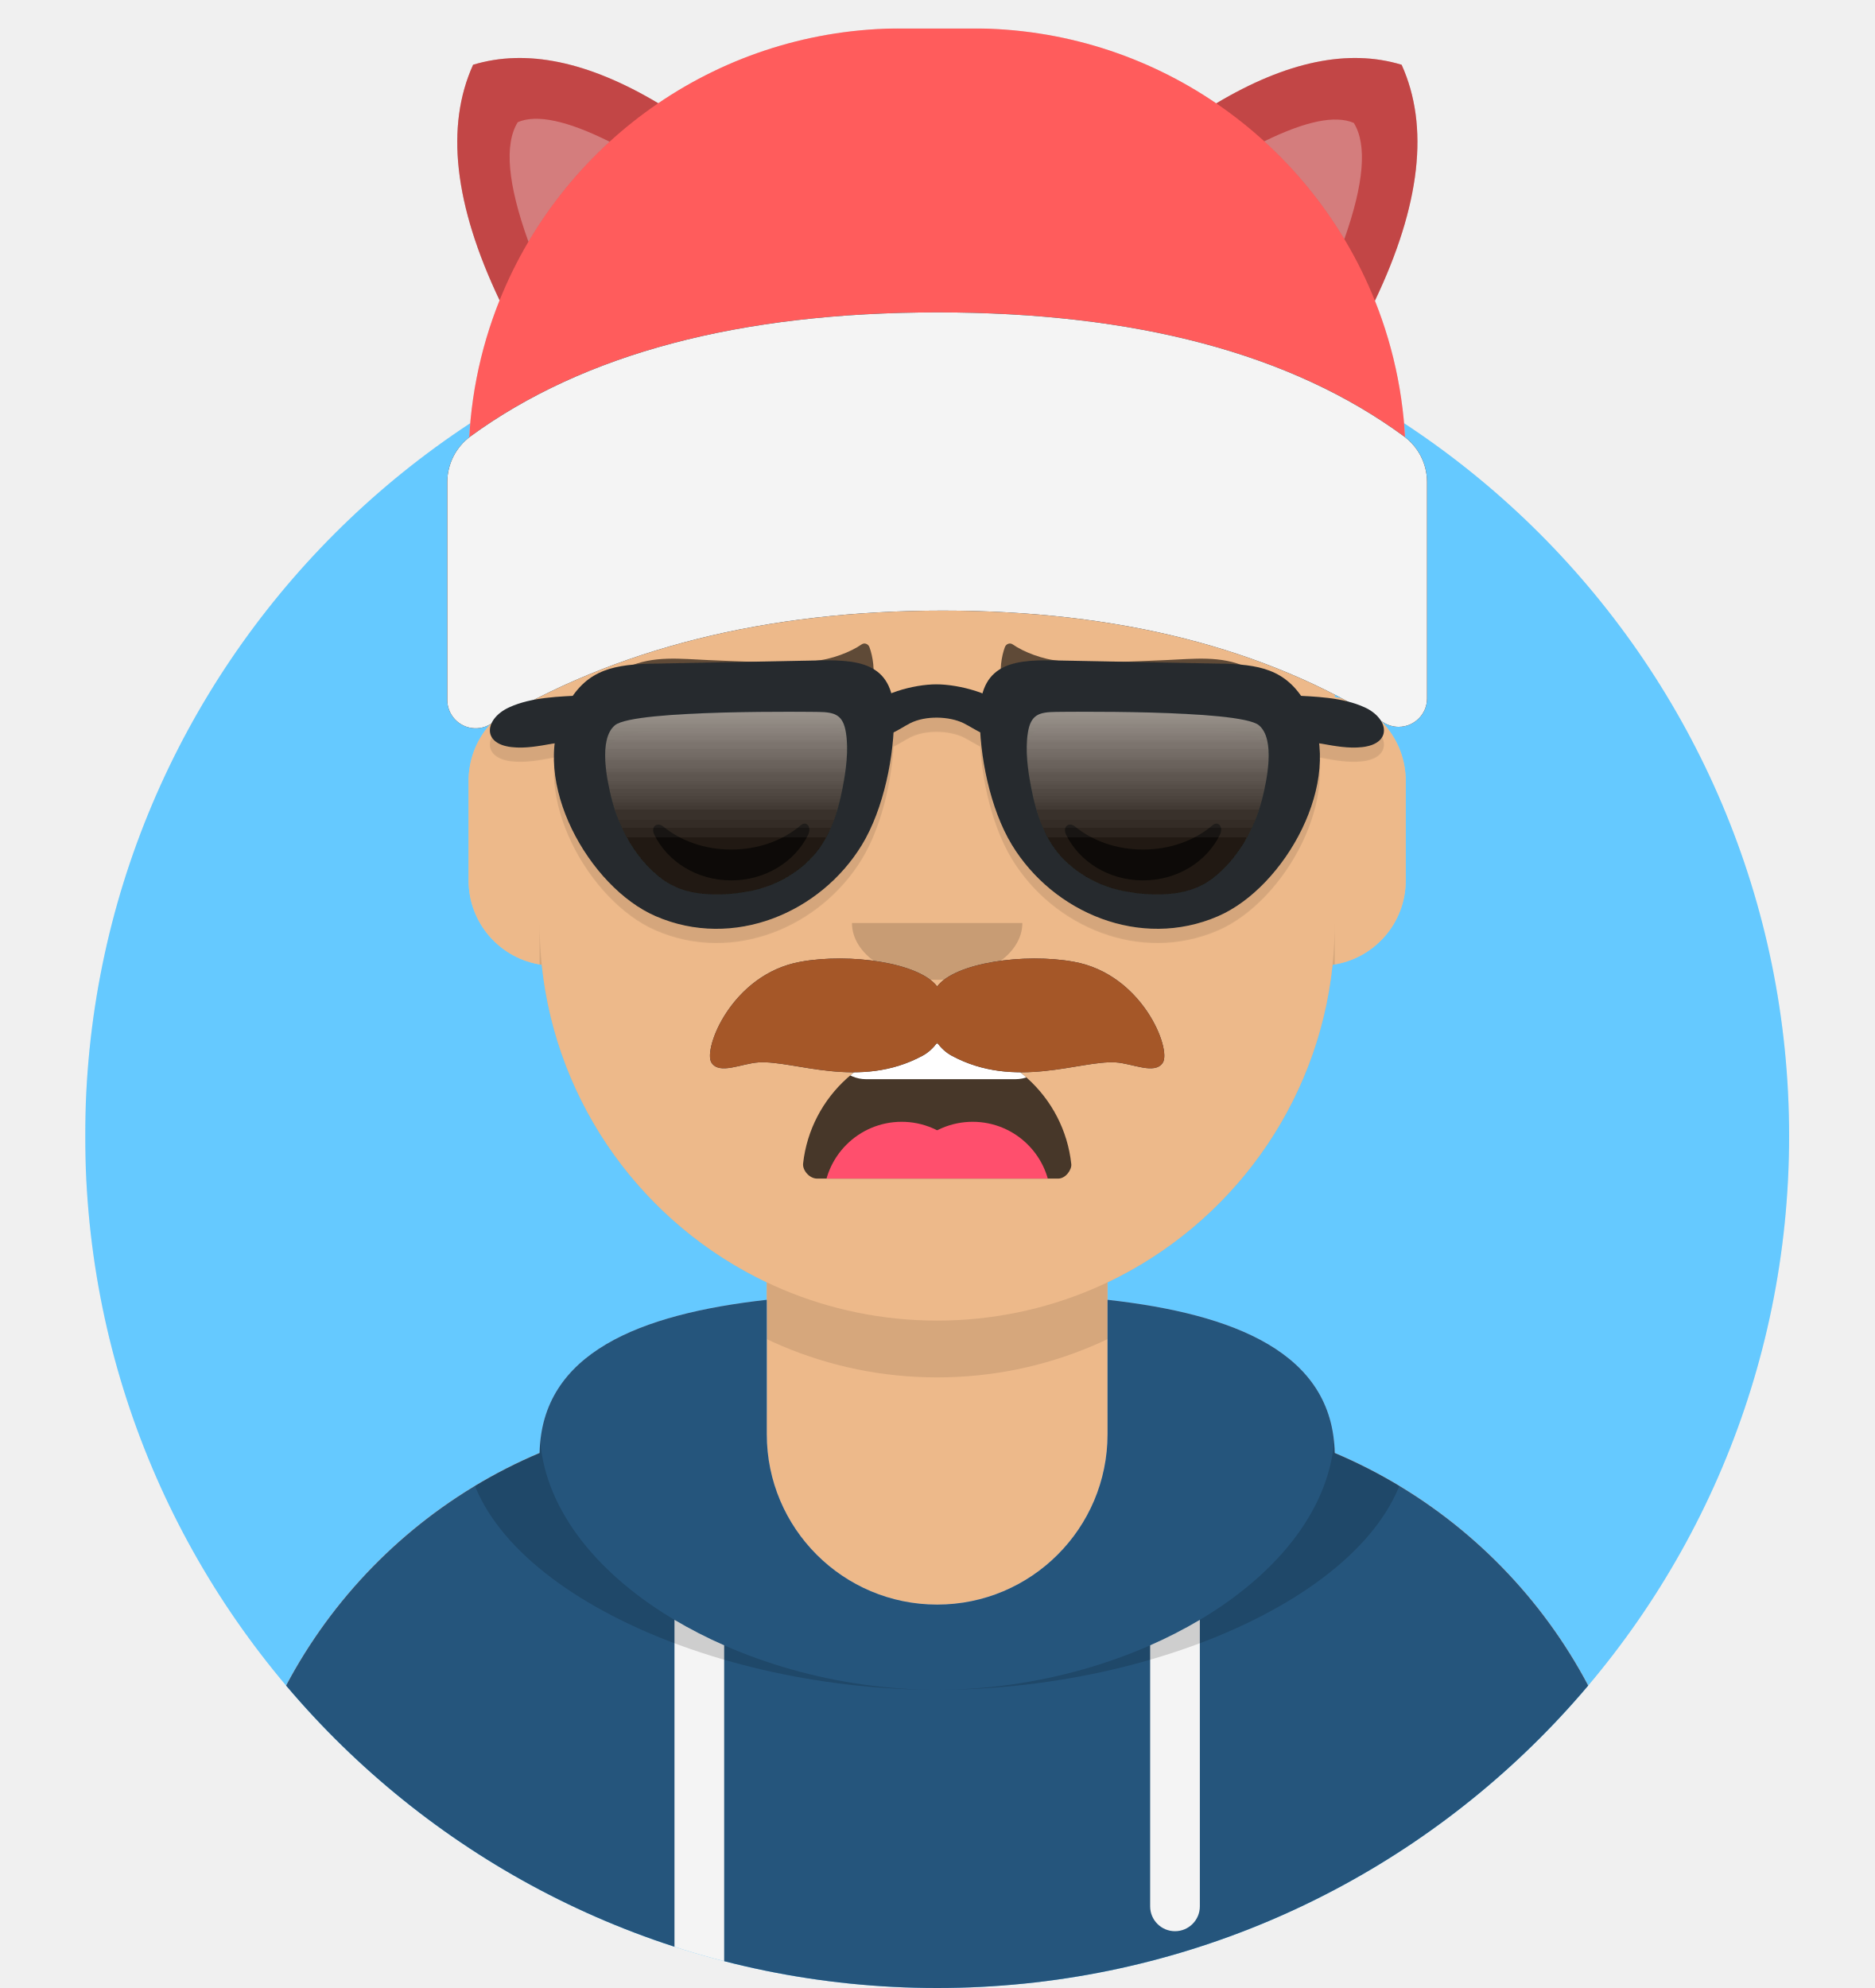
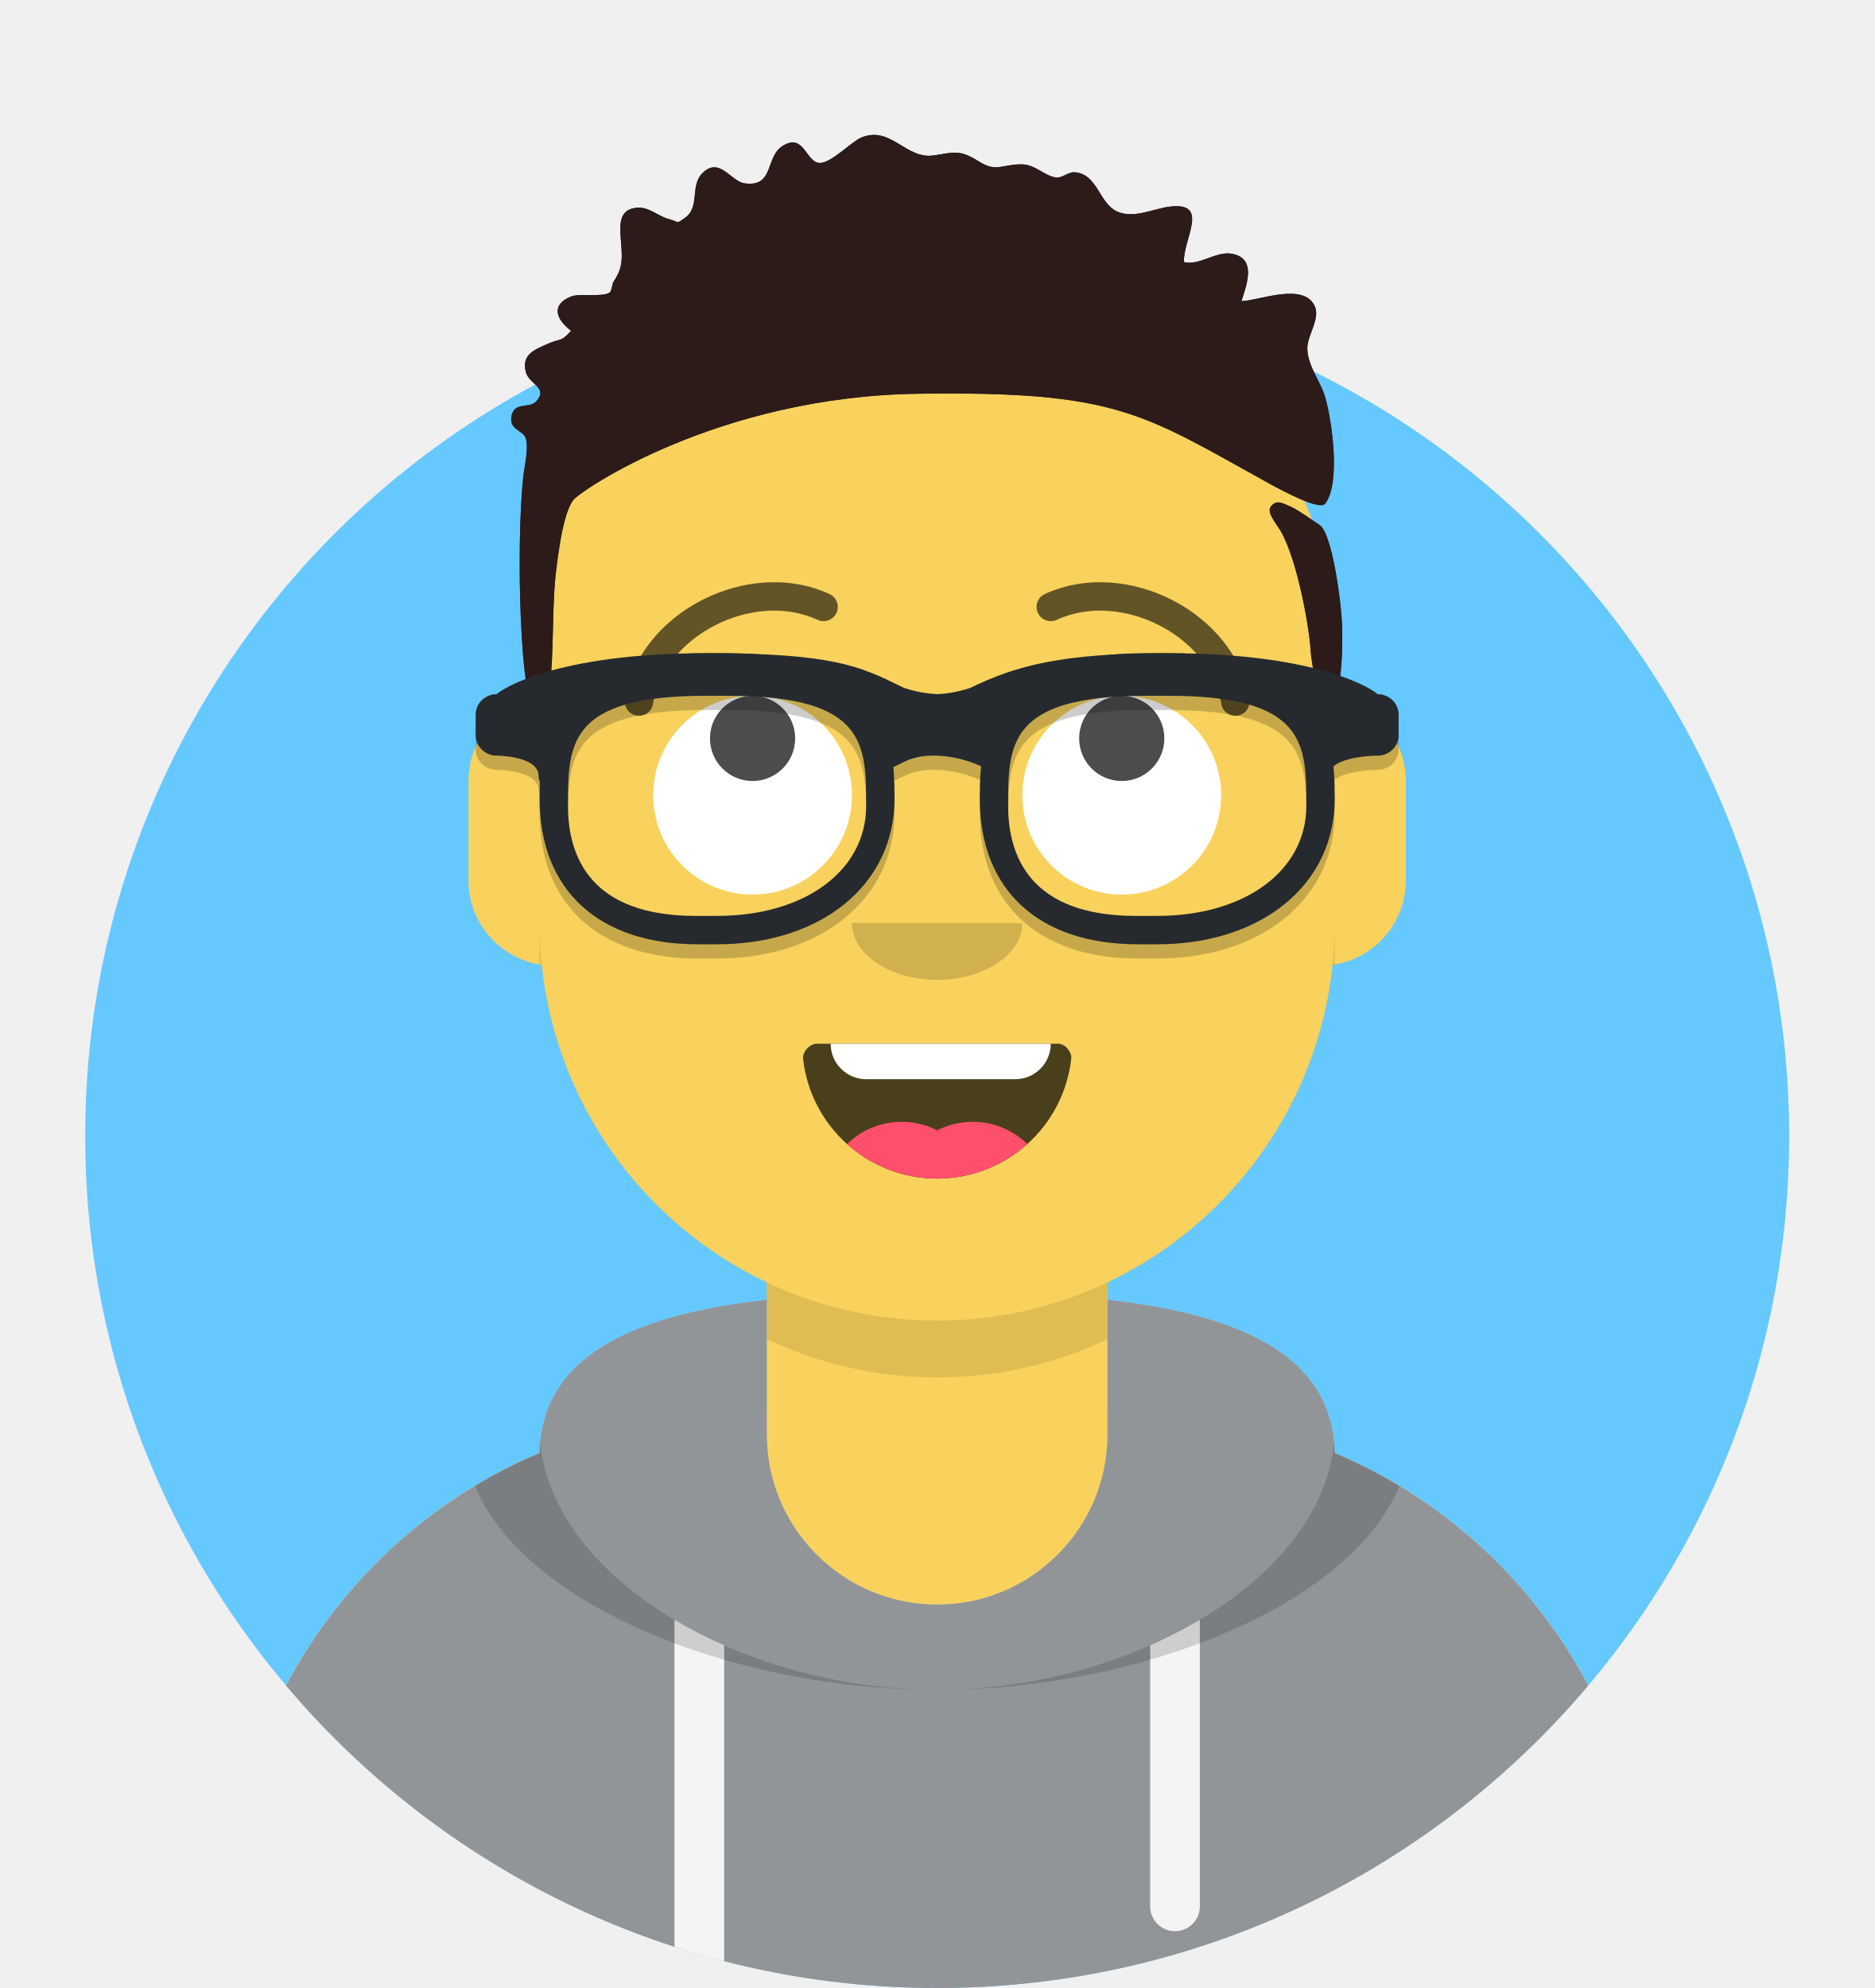
<svg xmlns="http://www.w3.org/2000/svg" xmlns:xlink="http://www.w3.org/1999/xlink" width="264px" height="280px" viewBox="0 0 264 280" version="1.1">
  <defs>
    <circle id="path-1" cx="120" cy="120" r="120" />
    <path d="M12,160 C12,226.274 65.726,280 132,280 C198.274,280 252,226.274 252,160 L264,160 L264,-1.42108547e-14 L-3.19744231e-14,-1.42108547e-14 L-3.19744231e-14,160 L12,160 Z" id="path-3" />
    <path d="M124,144.611 L124,163 L128,163 L128,163 C167.765,163 200,195.235 200,235 L200,244 L0,244 L0,235 C-4.86974701e-15,195.235 32.235,163 72,163 L72,163 L76,163 L76,144.611 C58.763,136.422 46.372,119.687 44.305,99.881 C38.48,99.058 34,94.052 34,88 L34,74 C34,68.054 38.325,63.118 44,62.166 L44,56 L44,56 C44,25.072 69.072,5.68137151e-15 100,0 L100,0 L100,0 C130.928,-5.68137151e-15 156,25.072 156,56 L156,62.166 C161.675,63.118 166,68.054 166,74 L166,88 C166,94.052 161.52,99.058 155.695,99.881 C153.628,119.687 141.237,136.422 124,144.611 Z" id="path-5" />
  </defs>
  <g id="Avataaar" stroke="none" stroke-width="1" fill="none" fill-rule="evenodd">
    <g transform="translate(-825, -1100)" id="Avataaar/Circle">
      <g transform="translate(825, 1100)">
        <g id="Circle" stroke-width="1" fill-rule="evenodd" transform="translate(12, 40)">
          <mask id="mask-2" fill="white">
            <use xlink:href="#path-1" />
          </mask>
          <use id="Circle-Background" fill="#E6E6E6" xlink:href="#path-1" />
          <g id="Color/Palette/Blue-01" mask="url(#mask-2)" fill="#65C9FF">
            <rect id="🖍Color" x="0" y="0" width="240" height="240" />
          </g>
        </g>
        <mask id="mask-4" fill="white">
          <use xlink:href="#path-3" />
        </mask>
        <g id="Mask" />
        <g id="Avataaar" stroke-width="1" fill-rule="evenodd" mask="url(#mask-4)">
          <g id="Body" transform="translate(32, 36)">
            <mask id="mask-6" fill="white">
              <use xlink:href="#path-5" />
            </mask>
            <use fill="#D0C6AC" xlink:href="#path-5" />
-             <g id="Skin/👶🏽-03-Brown" mask="url(#mask-6)" fill="#EDB98A">
+             <g id="Skin/👶🏽-03-Brown" mask="url(#mask-6)" fill="#F8D25C">
              <g transform="translate(-32, 0)" id="Color">
                <rect x="0" y="0" width="264" height="244" />
              </g>
            </g>
            <path d="M156,79 L156,102 C156,132.928 130.928,158 100,158 C69.072,158 44,132.928 44,102 L44,79 L44,94 C44,124.928 69.072,150 100,150 C130.928,150 156,124.928 156,94 L156,79 Z" id="Neck-Shadow" fill-opacity="0.1" fill="#000000" mask="url(#mask-6)" />
          </g>
          <g id="Clothing/Hoodie" transform="translate(0, 170)">
            <defs>
-               <path d="M108,13.071 C90.081,15.076 76.28,20.552 76.004,34.645 C50.146,45.568 32,71.165 32,100.999 L32,100.999 L32,110 L232,110 L232,100.999 C232,71.165 213.854,45.568 187.996,34.645 C187.72,20.552 173.919,15.076 156,13.071 L156,32 L156,32 C156,45.255 145.255,56 132,56 L132,56 C118.745,56 108,45.255 108,32 L108,13.071 Z" id="react-path-169" />
+               <path d="M108,13.071 C90.081,15.076 76.28,20.552 76.004,34.645 C50.146,45.568 32,71.165 32,100.999 L32,100.999 L32,110 L232,110 L232,100.999 C232,71.165 213.854,45.568 187.996,34.645 C187.72,20.552 173.919,15.076 156,13.071 L156,32 L156,32 C156,45.255 145.255,56 132,56 L132,56 C118.745,56 108,45.255 108,32 L108,13.071 Z" id="react-path-158" />
            </defs>
-             <mask id="react-mask-170" fill="white">
-               <use xlink:href="#react-path-169" />
+             <mask id="react-mask-159" fill="white">
+               <use xlink:href="#react-path-158" />
            </mask>
-             <use id="Hoodie" fill="#B7C1DB" fill-rule="evenodd" xlink:href="#react-path-169" />
-             <g id="Color/Palette/Gray-01" mask="url(#react-mask-170)" fill-rule="evenodd" fill="#25557C">
+             <use id="Hoodie" fill="#B7C1DB" fill-rule="evenodd" xlink:href="#react-path-158" />
+             <g id="Color/Palette/Gray-01" mask="url(#react-mask-159)" fill-rule="evenodd" fill="#929598">
              <rect id="🖍Color" x="0" y="0" width="264" height="110" />
            </g>
-             <path d="M102,61.739 L102,110 L95,110 L95,58.15 C97.204,59.46 99.547,60.661 102,61.739 Z M169,58.15 L169,98.5 C169,100.433 167.433,102 165.5,102 C163.567,102 162,100.433 162,98.5 L162,61.739 C164.453,60.661 166.796,59.46 169,58.15 Z" id="Straps" fill="#F4F4F4" fill-rule="evenodd" mask="url(#react-mask-170)" />
-             <path d="M90.96,12.724 C75.909,15.571 65.5,21.243 65.5,32.308 C65.5,52.02 98.538,68 132,68 C165.462,68 198.5,52.02 198.5,32.308 C198.5,21.243 188.091,15.571 173.04,12.724 C182.125,16.074 188,21.706 188,31.077 C188,51.469 160.179,68 132,68 C103.821,68 76,51.469 76,31.077 C76,21.706 81.875,16.074 90.96,12.724 Z" id="Shadow" fill-opacity="0.16" fill="#000000" fill-rule="evenodd" mask="url(#react-mask-170)" />
+             <path d="M102,61.739 L102,110 L95,110 L95,58.15 C97.204,59.46 99.547,60.661 102,61.739 Z M169,58.15 L169,98.5 C169,100.433 167.433,102 165.5,102 C163.567,102 162,100.433 162,98.5 L162,61.739 C164.453,60.661 166.796,59.46 169,58.15 Z" id="Straps" fill="#F4F4F4" fill-rule="evenodd" mask="url(#react-mask-159)" />
+             <path d="M90.96,12.724 C75.909,15.571 65.5,21.243 65.5,32.308 C65.5,52.02 98.538,68 132,68 C165.462,68 198.5,52.02 198.5,32.308 C198.5,21.243 188.091,15.571 173.04,12.724 C182.125,16.074 188,21.706 188,31.077 C188,51.469 160.179,68 132,68 C103.821,68 76,51.469 76,31.077 C76,21.706 81.875,16.074 90.96,12.724 Z" id="Shadow" fill-opacity="0.16" fill="#000000" fill-rule="evenodd" mask="url(#react-mask-159)" />
          </g>
          <g id="Face" transform="translate(76, 82)" fill="#000000">
-             <g id="Mouth/Concerned" transform="translate(2, 52)">
+             <g id="Mouth/Smile" transform="translate(2, 52)">
              <defs>
-                 <path d="M35.118,15.128 C36.176,24.62 44.226,32 54,32 C63.804,32 71.874,24.574 72.892,15.04 C72.974,14.273 72.117,13 71.043,13 C56.149,13 44.738,13 37.087,13 C36.007,13 35.012,14.178 35.118,15.128 Z" id="react-path-171" />
+                 <path d="M35.118,15.128 C36.176,24.62 44.226,32 54,32 C63.804,32 71.874,24.574 72.892,15.04 C72.974,14.273 72.117,13 71.043,13 C56.149,13 44.738,13 37.087,13 C36.007,13 35.012,14.178 35.118,15.128 Z" id="react-path-170" />
              </defs>
-               <mask id="react-mask-172" fill="white">
-                 <use xlink:href="#react-path-171" transform="translate(54.00364, 22.5) scale(1, -1) translate(-54.00364, -22.5) " />
+               <mask id="react-mask-171" fill="white">
+                 <use xlink:href="#react-path-170" />
              </mask>
-               <use id="Mouth" fill-opacity="0.7" fill="#000000" fill-rule="evenodd" transform="translate(54.00364, 22.5) scale(1, -1) translate(-54.00364, -22.5) " xlink:href="#react-path-171" />
-               <rect id="Teeth" fill="#FFFFFF" fill-rule="evenodd" mask="url(#react-mask-172)" x="39" y="2" width="31" height="16" rx="5" />
-               <g id="Tongue" stroke-width="1" fill-rule="evenodd" mask="url(#react-mask-172)" fill="#FF4F6D">
+               <use id="Mouth" fill-opacity="0.7" fill="#000000" fill-rule="evenodd" xlink:href="#react-path-170" />
+               <rect id="Teeth" fill="#FFFFFF" fill-rule="evenodd" mask="url(#react-mask-171)" x="39" y="2" width="31" height="16" rx="5" />
+               <g id="Tongue" stroke-width="1" fill-rule="evenodd" mask="url(#react-mask-171)" fill="#FF4F6D">
                <g transform="translate(38, 24)">
-                   <circle id="friend?" cx="11" cy="11" r="11" />
-                   <circle id="How-you-doing" cx="21" cy="11" r="11" />
+                   <circle cx="11" cy="11" r="11" />
+                   <circle cx="21" cy="11" r="11" />
                </g>
              </g>
            </g>
            <g id="Nose/Default" transform="translate(28, 40)" fill-opacity="0.16">
              <path d="M16,8 C16,12.418 21.373,16 28,16 L28,16 C34.627,16 40,12.418 40,8" id="Nose" />
            </g>
-             <g id="Eyes/Closed-😌" transform="translate(0, 8)" fill-opacity="0.6">
-               <path d="M16.16,32.447 C18.007,28.649 22.164,26 26.998,26 C31.814,26 35.959,28.63 37.815,32.407 C38.367,33.529 37.582,34.447 36.791,33.767 C34.34,31.66 30.859,30.344 26.998,30.344 C23.257,30.344 19.874,31.579 17.438,33.572 C16.547,34.3 15.62,33.558 16.16,32.447 Z" id="Closed-Eye" transform="translate(27, 30) scale(1, -1) translate(-27, -30) " />
-               <path d="M74.16,32.447 C76.007,28.649 80.164,26 84.998,26 C89.814,26 93.959,28.63 95.815,32.407 C96.367,33.529 95.582,34.447 94.791,33.767 C92.34,31.66 88.859,30.344 84.998,30.344 C81.257,30.344 77.874,31.579 75.438,33.572 C74.547,34.3 73.62,33.558 74.16,32.447 Z" id="Closed-Eye" transform="translate(85, 30) scale(1, -1) translate(-85, -30) " />
+             <g id="Eyes/Eye-Roll-🙄" transform="translate(0, 8)">
+               <circle id="Eyeball" fill="#FFFFFF" cx="30" cy="22" r="14" />
+               <circle id="The-white-stuff" fill="#FFFFFF" cx="82" cy="22" r="14" />
+               <circle id="Eye" fill-opacity="0.7" fill="#000000" cx="30" cy="14" r="6" />
+               <circle id="Eye" fill-opacity="0.7" fill="#000000" cx="82" cy="14" r="6" />
            </g>
-             <g id="Eyebrow/Natural/Flat-Natural" fill-opacity="0.6">
-               <path d="M38.569,10.702 C33.587,11.238 28.655,11.134 23.656,11.101 C19.823,11.076 15.92,10.689 12.325,12.509 C11.636,12.857 7.877,14.945 8.003,16.011 C8.104,16.863 12.013,18.064 12.717,18.284 C16.428,19.445 19.924,18.928 23.687,18.57 C28.302,18.132 32.914,18.175 37.532,17.874 C40.642,17.672 45.422,16.977 46.829,13.148 C47.253,11.995 46.815,9.734 46.307,8.506 C46.105,8.018 45.563,7.85 45.169,8.149 C43.756,9.222 40.985,10.443 38.569,10.702" id="Fill-10" transform="translate(27.5, 13.5) rotate(2) translate(-27.5, -13.5) " />
-               <path d="M95.569,10.702 C90.587,11.238 85.655,11.134 80.656,11.101 C76.823,11.076 72.92,10.689 69.325,12.509 C68.636,12.857 64.877,14.945 65.003,16.011 C65.104,16.863 69.013,18.064 69.717,18.284 C73.428,19.445 76.924,18.928 80.687,18.57 C85.302,18.132 89.914,18.175 94.532,17.874 C97.642,17.672 102.422,16.977 103.829,13.148 C104.253,11.995 103.815,9.734 103.307,8.506 C103.105,8.018 102.563,7.85 102.169,8.149 C100.756,9.222 97.985,10.443 95.569,10.702" id="Fill-10" transform="translate(84.5, 13.5) scale(-1, 1) rotate(2) translate(-84.5, -13.5) " />
+             <g id="Eyebrow/Outline/Raised-Excited" fill-opacity="0.6">
+               <g id="I-Browse" transform="translate(12, 0)">
+                 <path d="M3.976,17.128 C5.471,7.605 18.059,1.109 27.164,5.301 C28.167,5.763 29.355,5.324 29.817,4.321 C30.279,3.318 29.84,2.13 28.836,1.668 C17.349,-3.622 1.936,4.332 0.024,16.507 C-0.147,17.599 0.599,18.622 1.69,18.794 C2.781,18.965 3.804,18.219 3.976,17.128 Z" id="Eyebrow" fill-rule="nonzero" />
+                 <path d="M61.976,17.128 C63.471,7.605 76.059,1.109 85.164,5.301 C86.167,5.763 87.355,5.324 87.817,4.321 C88.279,3.318 87.84,2.13 86.836,1.668 C75.349,-3.622 59.936,4.332 58.024,16.507 C57.853,17.599 58.599,18.622 59.69,18.794 C60.781,18.965 61.804,18.219 61.976,17.128 Z" id="Eyebrow" fill-rule="nonzero" transform="translate(73.0001, 9.410436) scale(-1, 1) translate(-73.0001, -9.410436) " />
+               </g>
            </g>
          </g>
-           <g id="Top">
+           <g id="Top" stroke-width="1" fill-rule="evenodd">
            <defs>
-               <rect id="react-path-182" x="0" y="0" width="264" height="280" />
-               <path d="M129.659,38.357 C132.46,45.358 134,52.999 134,61 L134,69 L2,69 L2,61 C2,52.975 3.55,45.312 6.366,38.293 C-0.037,24.83 -1.281,13.773 2.636,5.12 C10.141,2.844 18.834,4.65 28.716,10.539 C38.486,3.888 50.289,-4.77047603e-15 63,-7.10542736e-15 L73,-7.10542736e-15 C85.722,-9.44244112e-15 97.535,3.895 107.31,10.557 C117.204,4.653 125.907,2.841 133.419,5.12 C137.342,13.786 136.089,24.865 129.659,38.357 Z" id="react-path-178" />
-               <path d="M28.716,10.539 C18.759,17.317 10.912,26.965 6.366,38.293 C-0.037,24.83 -1.281,13.773 2.636,5.12 C10.141,2.844 18.834,4.65 28.716,10.539 Z M129.659,38.357 C125.121,27.011 117.273,17.346 107.31,10.557 C117.204,4.653 125.907,2.841 133.419,5.12 C137.342,13.786 136.089,24.865 129.659,38.357 Z" id="react-path-179" />
-               <path d="M21.862,15.959 C17.389,20.047 13.527,24.791 10.429,30.041 C7.504,21.932 7.003,16.321 8.927,13.208 C11.578,12.062 15.89,12.979 21.862,15.959 Z M125.353,29.674 C122.278,24.547 118.472,19.908 114.078,15.904 C119.881,13.052 124.083,12.189 126.686,13.314 C128.572,16.367 128.128,21.82 125.353,29.674 Z" id="react-path-180" />
-               <filter x="-0.7%" y="-1.7%" width="101.4%" height="106.8%" filterUnits="objectBoundingBox" id="react-filter-173">
-                 <feOffset dx="0" dy="2" in="SourceAlpha" result="shadowOffsetOuter1" />
-                 <feColorMatrix values="0 0 0 0 0   0 0 0 0 0   0 0 0 0 0  0 0 0 0.1 0" type="matrix" in="shadowOffsetOuter1" />
-               </filter>
-               <path d="M67.285,61.451 C83.23,49.817 105.159,44 133.073,44 C160.985,44 182.872,49.817 198.732,61.45 L198.732,61.45 C200.786,62.957 202,65.352 202,67.9 L202,98.37 C202,100.579 200.209,102.37 198,102.37 C197.244,102.37 196.504,102.156 195.865,101.753 C179.223,91.251 158.536,86 133.804,86 C108.883,86 87.64,91.331 70.076,101.994 L70.076,101.994 C68.187,103.141 65.727,102.539 64.581,100.651 C64.201,100.025 64,99.307 64,98.575 L64,67.914 C64,65.359 65.221,62.957 67.285,61.451 Z" id="react-path-181" />
+               <rect id="react-path-164" x="0" y="0" width="264" height="280" />
+               <path d="M65.18,77.737 C67.363,76.105 80.407,75.479 82.758,74.089 C83.492,73.655 84.061,73.216 84.5,72.78 C84.939,73.216 85.509,73.655 86.242,74.089 C88.593,75.479 101.637,76.105 103.82,77.737 C106.03,79.391 107.644,83.185 107.467,86.151 C107.255,89.71 103.361,98.203 93.672,99.181 C91.558,96.828 88.237,95.31 84.5,95.31 C80.763,95.31 77.442,96.828 75.328,99.181 C65.639,98.203 61.745,89.71 61.533,86.151 C61.357,83.185 62.97,79.391 65.18,77.737 M103.142,94.906 C103.143,94.906 103.145,94.905 103.146,94.905 C103.144,94.905 103.143,94.906 103.142,94.906 M65.845,94.901 C65.849,94.903 65.857,94.906 65.862,94.908 C65.857,94.906 65.851,94.903 65.845,94.901 M144.863,55.985 C144.474,50.03 143.278,44.152 142.234,38.286 C141.953,36.707 140.424,26 139.735,26 C139.502,35.109 138.702,44.08 137.67,53.139 C137.361,55.848 137.038,58.556 136.825,61.274 C136.654,63.47 136.96,66.122 136.428,68.246 C135.749,70.952 132.348,73.478 129.703,74.411 C123.103,76.737 117.598,67.108 111.961,64.291 C104.643,60.635 92.064,59.764 84.582,64.53 C76.936,59.764 64.357,60.635 57.039,64.291 C51.402,67.108 45.897,76.737 39.297,74.411 C36.652,73.478 33.25,70.952 32.572,68.246 C32.04,66.122 32.346,63.47 32.175,61.274 C31.962,58.556 31.639,55.848 31.33,53.139 C30.298,44.08 29.497,35.109 29.265,26 C28.576,26 27.047,36.707 26.766,38.286 C25.722,44.152 24.526,50.03 24.138,55.985 C23.739,62.105 24.215,68.167 25.47,74.163 C26.069,77.028 26.769,79.876 27.519,82.704 C28.353,85.847 27.199,91.966 27.572,95.192 C28.279,101.296 31.154,113.2 34.383,118.451 C35.944,120.989 37.773,122.574 39.816,124.619 C41.783,126.588 42.604,129.64 44.726,131.737 C48.682,135.645 54.446,137.971 60.366,138.543 C65.677,143.05 74.506,146 84.5,146 C94.495,146 103.323,143.05 108.635,138.543 C114.554,137.971 120.318,135.645 124.274,131.737 C126.396,129.64 127.217,126.588 129.184,124.619 C131.226,122.574 133.056,120.989 134.617,118.451 C137.846,113.2 140.721,101.296 141.428,95.192 C141.801,91.966 140.647,85.847 141.481,82.704 C142.232,79.876 142.931,77.028 143.531,74.163 C144.785,68.167 145.261,62.105 144.863,55.985 Z" id="react-path-165" />
+               <path d="M185.832,73.929 C187.589,74.917 188.98,84.828 189.048,88.618 C189.09,90.956 189.127,99.874 186.654,99.103 C185.901,98.868 184.752,94.147 184.588,91.384 C184.425,88.621 182.855,79.22 180.447,74.895 C179.896,73.906 178.321,72.171 179.002,71.335 C179.846,70.298 180.666,70.9 181.697,71.315 C182.812,71.764 185.634,73.818 185.832,73.929 Z M186.637,70.957 C185.891,71.919 180.796,69.218 178.671,68.044 C160.826,58.184 157.362,55.049 129.246,55.458 C101.13,55.867 81.867,69.04 80.784,70.387 C80.03,71.325 79.068,73.828 78.276,80.801 C77.485,87.773 78.495,100.278 75.63,100.263 C73.192,100.25 72.661,76.477 73.714,67.046 C73.875,65.598 74.498,63.008 74.047,61.706 C73.653,60.568 71.725,60.571 72.033,58.675 C72.383,56.517 74.558,57.589 75.506,56.557 C77.301,54.603 74.532,54.14 74.073,52.431 C73.391,49.889 75.363,49.234 77.14,48.431 C79.106,47.544 78.85,48.323 80.446,46.585 C78.315,45.022 77.544,42.894 80.462,41.752 C81.702,41.267 84.927,41.909 85.898,41.18 C86.151,40.99 86.251,39.901 86.407,39.678 C87.958,37.459 87.576,35.853 87.418,33.362 C87.289,31.324 87.306,29.453 89.747,29.25 C91.375,29.114 92.699,30.444 94.158,30.836 C95.777,31.271 95.169,31.588 96.437,30.715 C98.663,29.182 97.148,26.194 98.913,24.412 C101.336,21.966 102.924,25.551 104.869,25.822 C109.091,26.41 107.736,22.122 110.236,20.55 C113.224,18.674 113.513,22.801 115.379,22.948 C116.996,23.075 119.908,19.955 121.317,19.373 C125.5,17.647 127.572,22.504 131.554,21.884 C134.443,21.435 135.223,21.068 137.831,22.712 C140.362,24.307 140.963,23.166 143.829,23.144 C145.854,23.128 147.094,24.82 148.788,24.997 C149.632,25.085 150.441,24.205 151.348,24.26 C154.585,24.457 154.79,28.643 157.362,29.796 C159.712,30.849 162.474,29.369 164.807,29.095 C170.497,28.428 166.6,33.743 166.761,36.915 C168.994,37.436 171.262,35.351 173.485,35.735 C176.987,36.339 175.665,39.968 174.853,42.414 C177.28,42.371 183.613,39.678 185.185,43.122 C185.995,44.898 184.107,47.269 184.138,49.074 C184.181,51.616 186.049,53.719 186.709,56.124 C187.601,59.371 188.872,68.074 186.637,70.957 Z" id="react-path-166" />
            </defs>
-             <mask id="react-mask-174" fill="white">
-               <use xlink:href="#react-path-182" />
+             <mask id="react-mask-163" fill="white">
+               <use xlink:href="#react-path-164" />
            </mask>
            <g id="Mask" />
-             <g id="Top/Accessories/Winter-Hat-4" transform="translate(-1, 0)">
-               <g id="hat" stroke-width="1" fill-rule="evenodd" transform="translate(65, 4)">
-                 <mask id="react-mask-175" fill="white">
-                   <use xlink:href="#react-path-178" />
-                 </mask>
-                 <use id="hat-mask" fill="#D8D8D8" xlink:href="#react-path-178" />
-                 <g id="Color/Palette/Gray-01" mask="url(#react-mask-175)" fill-rule="evenodd" fill="#FF5C5C">
-                   <rect id="🖍Color" x="0" y="0" width="264" height="280" />
-                 </g>
-                 <mask id="react-mask-176" fill="white">
-                   <use xlink:href="#react-path-179" />
-                 </mask>
-                 <use id="shadow" fill-opacity="0.24" fill="#000000" xlink:href="#react-path-179" />
-                 <mask id="react-mask-177" fill="white">
-                   <use xlink:href="#react-path-180" />
-                 </mask>
-                 <use id="light" fill-opacity="0.3" fill="#FFFFFF" xlink:href="#react-path-180" />
-               </g>
-               <g id="hat-front">
-                 <use fill="black" fill-opacity="1" filter="url(#react-path-181)" xlink:href="#react-path-181" />
-                 <use fill="#F4F4F4" fill-rule="evenodd" xlink:href="#react-path-181" />
-               </g>
-               <g id="Facial-Hair/Moustache-Magnum" transform="translate(49, 72)">
-                 <defs>
-                   <path d="M83.998,74.84 C83.457,75.609 82.761,76.25 81.95,76.689 C73.048,81.51 63.877,77.332 58.876,77.63 C56.46,77.774 53.341,79.415 52.216,77.679 C50.977,75.767 55.068,65.221 64.721,63.464 C71.731,62.189 81.497,63.602 83.998,66.938 C86.499,63.602 96.265,62.189 103.274,63.464 C112.928,65.221 117.019,75.767 115.78,77.679 C114.655,79.415 111.536,77.774 109.12,77.63 C104.119,77.332 94.948,81.51 86.046,76.689 C85.235,76.25 84.539,75.609 83.998,74.84 Z" id="react-path-184" />
-                 </defs>
-                 <mask id="react-mask-183" fill="white">
-                   <use xlink:href="#react-path-184" />
-                 </mask>
-                 <use id="Hey..." fill="#28354B" fill-rule="evenodd" xlink:href="#react-path-184" />
-                 <g id="Color/Hair/Brown" mask="url(#react-mask-183)" fill="#A55728">
-                   <g transform="translate(-32, 0)" id="Color">
-                     <rect x="0" y="0" width="264" height="244" />
+             <g id="Top/Short-Hair/Dreads-01" mask="url(#react-mask-163)">
+               <g transform="translate(-1, 0)">
+                 <g id="Hair" stroke-width="1" fill-rule="evenodd" transform="translate(1, 0)">
+                   <mask id="react-mask-162" fill="white">
+                     <use xlink:href="#react-path-166" />
+                   </mask>
+                   <use id="Dreads-With-Cut" fill="#2E3257" xlink:href="#react-path-166" />
+                   <g id="Skin/👶🏽-03-Brown" mask="url(#react-mask-162)" fill="#2C1B18">
+                     <g transform="translate(0, 0) " id="Color">
+                       <rect x="0" y="0" width="264" height="280" />
+                     </g>
                  </g>
                </g>
-               </g>
-               <g id="Top/_Resources/Sunglasses" fill="none" transform="translate(62, 85)" stroke-width="1">
-                 <defs>
-                   <filter x="-0.8%" y="-2.6%" width="101.6%" height="110.5%" filterUnits="objectBoundingBox" id="react-filter-187">
-                     <feOffset dx="0" dy="2" in="SourceAlpha" result="shadowOffsetOuter1" />
-                     <feColorMatrix values="0 0 0 0 0   0 0 0 0 0   0 0 0 0 0  0 0 0 0.1 0" type="matrix" in="shadowOffsetOuter1" result="shadowMatrixOuter1" />
-                     <feMerge>
-                       <feMergeNode in="shadowMatrixOuter1" />
-                       <feMergeNode in="SourceGraphic" />
-                     </feMerge>
-                   </filter>
-                   <path d="M47.01,6.277 C49.521,6.301 50.708,6.726 51.136,9.392 C51.569,12.092 51.148,15.128 50.648,17.787 C49.886,21.848 48.617,25.826 45.664,28.794 C44.109,30.358 42.212,31.603 40.194,32.454 C39.123,32.906 37.991,33.232 36.86,33.48 C36.529,33.552 33.706,33.948 35.438,33.747 C31.397,34.216 27.013,34.197 23.638,31.579 C19.898,28.678 17.337,24.086 16.211,19.513 C15.552,16.837 14.167,10.437 16.697,8.297 C19.595,5.845 47.01,6.277 47.01,6.277 L47.01,6.277 Z" id="react-path-185" />
-                   <path d="M78.919,6.275 C76.408,6.299 75.221,6.724 74.794,9.389 C74.36,12.089 74.782,15.125 75.281,17.784 C76.044,21.845 77.313,25.824 80.265,28.792 C81.821,30.355 83.718,31.601 85.736,32.452 C86.807,32.903 87.939,33.23 89.07,33.477 C89.4,33.549 92.223,33.946 90.492,33.744 C94.533,34.214 98.917,34.195 102.292,31.577 C106.032,28.675 108.593,24.084 109.719,19.511 C110.378,16.834 111.762,10.434 109.233,8.294 C106.335,5.843 78.919,6.275 78.919,6.275 L78.919,6.275 Z" id="react-path-186" />
-                   <linearGradient x1="50%" y1="0%" x2="50%" y2="70.506%" id="react-linear-gradient-188">
-                     <stop stop-color="#FFFFFF" stop-opacity="0.5" offset="0%" />
-                     <stop stop-color="#000000" stop-opacity="0.5" offset="100%" />
-                   </linearGradient>
-                   <linearGradient x1="50%" y1="0%" x2="50%" y2="100%" id="react-linear-gradient-189">
-                     <stop stop-color="#FFFFFF" stop-opacity="0.5" offset="0%" />
-                     <stop stop-color="#000000" stop-opacity="0.5" offset="70.506%" />
-                   </linearGradient>
-                 </defs>
-                 <g id="Sunglasses" filter="url(#react-filter-187)" transform="translate(8, 8)">
-                   <g id="shades">
-                     <use fill-opacity="0.7" fill="#000000" xlink:href="#react-path-185" />
-                     <use fill="url(#react-linear-gradient-188)" xlink:href="#react-path-185" style="mix-blend-mode: screen;" />
-                   </g>
-                   <g id="shades">
-                     <use fill-opacity="0.7" fill="#000000" xlink:href="#react-path-186" />
-                     <use fill="url(#react-linear-gradient-189)" xlink:href="#react-path-186" style="mix-blend-mode: screen;" />
-                   </g>
-                   <g id="Glasses" fill="#252C2F">
-                     <path d="M46.249,7.275 C48.621,7.298 49.742,7.692 50.146,10.165 C50.555,12.671 50.157,15.487 49.685,17.955 C48.965,21.723 47.767,25.415 44.978,28.169 C43.508,29.619 41.717,30.775 39.811,31.564 C38.799,31.983 37.73,32.286 36.661,32.516 C36.349,32.583 33.682,32.95 35.318,32.764 C31.501,33.199 27.36,33.182 24.172,30.753 C20.64,28.06 18.22,23.8 17.157,19.556 C16.534,17.073 15.226,11.134 17.616,9.149 C20.353,6.875 46.249,7.275 46.249,7.275 L46.249,7.275 Z M22.218,0.49 C16.777,0.678 13.147,1.634 10.463,7.069 C5.546,17.03 13.963,31.969 23.352,36.039 C34.329,40.799 46.592,35.532 52.396,26.006 C55.469,20.962 57.022,13.323 56.922,7.504 C56.795,0.076 51.607,-0.13 45.509,0.034 L22.218,0.49 Z" id="Frame" />
-                     <path d="M79.681,7.273 C77.309,7.295 76.188,7.689 75.784,10.163 C75.374,12.668 75.772,15.485 76.244,17.952 C76.965,21.72 78.163,25.412 80.952,28.166 C82.421,29.616 84.213,30.772 86.119,31.562 C87.131,31.981 88.2,32.284 89.268,32.513 C89.581,32.58 92.247,32.948 90.612,32.761 C94.429,33.197 98.57,33.179 101.757,30.75 C105.29,28.058 107.709,23.798 108.773,19.554 C109.396,17.071 110.703,11.132 108.314,9.147 C105.576,6.872 79.681,7.273 79.681,7.273 L79.681,7.273 Z M103.712,0.488 C109.152,0.675 112.783,1.632 115.466,7.067 C120.384,17.028 111.967,31.966 102.577,36.037 C91.6,40.797 79.338,35.529 73.534,26.004 C70.461,20.96 68.907,13.321 69.007,7.501 C69.135,0.074 74.323,-0.132 80.421,0.032 L103.712,0.488 Z" id="Frame" />
-                     <path d="M13.197,4.927 C9.785,5.118 5.886,5.164 2.69,6.639 C-0.695,8.201 -1.218,11.739 3.049,12.226 C4.971,12.446 6.895,12.083 8.787,11.745 C10.337,11.468 12.442,11.558 13.906,10.966 C16.636,9.862 16.46,4.74 13.197,4.927" id="Frame" />
-                     <path d="M112.735,4.927 C116.147,5.118 120.046,5.164 123.242,6.639 C126.626,8.201 127.149,11.739 122.882,12.226 C120.961,12.446 119.037,12.083 117.144,11.745 C115.595,11.468 113.49,11.558 112.025,10.966 C109.296,9.862 109.471,4.74 112.735,4.927" id="Frame" />
-                     <path d="M73.109,7.013 C71.163,4.713 66.091,3.385 62.891,3.385 C59.691,3.385 54.768,4.713 52.822,7.013 C51.841,8.172 51.807,9.724 53.508,10.451 C55.626,11.357 57.517,9.714 59.213,8.855 C61.381,7.757 64.712,7.877 66.719,8.855 C68.427,9.688 70.305,11.357 72.423,10.451 C74.124,9.724 74.091,8.172 73.109,7.013" id="Frame" />
+                 <g id="Top/_Resources/Prescription-02" fill="none" transform="translate(62, 85)" stroke-width="1">
+                   <defs>
+                     <filter x="-0.8%" y="-2.4%" width="101.5%" height="109.8%" filterUnits="objectBoundingBox" id="react-filter-169">
+                       <feOffset dx="0" dy="2" in="SourceAlpha" result="shadowOffsetOuter1" />
+                       <feColorMatrix values="0 0 0 0 0   0 0 0 0 0   0 0 0 0 0  0 0 0 0.2 0" type="matrix" in="shadowOffsetOuter1" result="shadowMatrixOuter1" />
+                       <feMerge>
+                         <feMergeNode in="shadowMatrixOuter1" />
+                         <feMergeNode in="SourceGraphic" />
+                       </feMerge>
+                     </filter>
+                   </defs>
+                   <g id="Wayfarers" filter="url(#react-filter-169)" transform="translate(6, 7)" fill="#252C2F">
+                     <path d="M34,41 L31.242,41 C17.315,41 9,33.336 9,20.5 C9,10.127 10.817,0 32.53,0 L35.47,0 C57.183,0 59,10.127 59,20.5 C59,32.569 48.721,41 34,41 Z M32.385,6 C13,6 13,12.841 13,21.502 C13,28.572 16.116,37 30.971,37 L34,37 C46.365,37 55,30.627 55,21.502 C55,12.841 55,6 35.615,6 L32.385,6 Z" id="Left" fill-rule="nonzero" />
+                     <path d="M96,41 L93.242,41 C79.315,41 71,33.336 71,20.5 C71,10.127 72.817,0 94.53,0 L97.47,0 C119.183,0 121,10.127 121,20.5 C121,32.569 110.721,41 96,41 Z M94.385,6 C75,6 75,12.841 75,21.502 C75,28.572 78.119,37 92.971,37 L96,37 C108.365,37 117,30.627 117,21.502 C117,12.841 117,6 97.615,6 L94.385,6 Z" id="Right" fill-rule="nonzero" />
+                     <path d="M2.955,5.772 C3.646,5.096 11.21,0 32.5,0 C50.351,0 54.13,1.853 59.85,4.652 L60.269,4.859 C60.667,4.999 62.7,5.69 65.079,5.766 C67.246,5.673 69.1,5.085 69.642,4.897 C76.17,1.722 82.561,0 97.5,0 C118.79,0 126.354,5.096 127.045,5.772 C128.679,5.772 130,7.062 130,8.657 L130,11.543 C130,13.139 128.679,14.429 127.045,14.429 C127.045,14.429 120.144,14.429 120.144,17.315 C120.144,20.2 118.182,13.139 118.182,11.543 L118.182,8.732 C114.579,7.353 108.128,4.786 97.5,4.786 C85.658,4.786 79.761,6.886 74.702,8.971 L74.759,9.108 L74.756,11.094 L72.539,16.444 L69.8,15.361 C69.556,15.264 69.028,15.09 68.296,14.91 C66.256,14.407 64.159,14.254 62.304,14.634 C61.624,14.774 60.992,14.984 60.413,15.267 L57.77,16.558 L55.127,11.396 L55.244,9.102 L55.325,8.907 C50.962,6.874 46.939,4.786 32.5,4.786 C21.872,4.786 15.422,7.352 11.818,8.731 L11.818,11.543 C11.818,13.139 8.864,20.2 8.864,17.315 C8.864,14.429 2.955,14.429 2.955,14.429 C1.324,14.429 0,13.139 0,11.543 L0,8.657 C0,7.062 1.324,5.772 2.955,5.772 Z" id="Stuff" fill-rule="nonzero" />
                  </g>
                </g>
              </g>
            </g>
          </g>
        </g>
      </g>
    </g>
  </g>
</svg>
